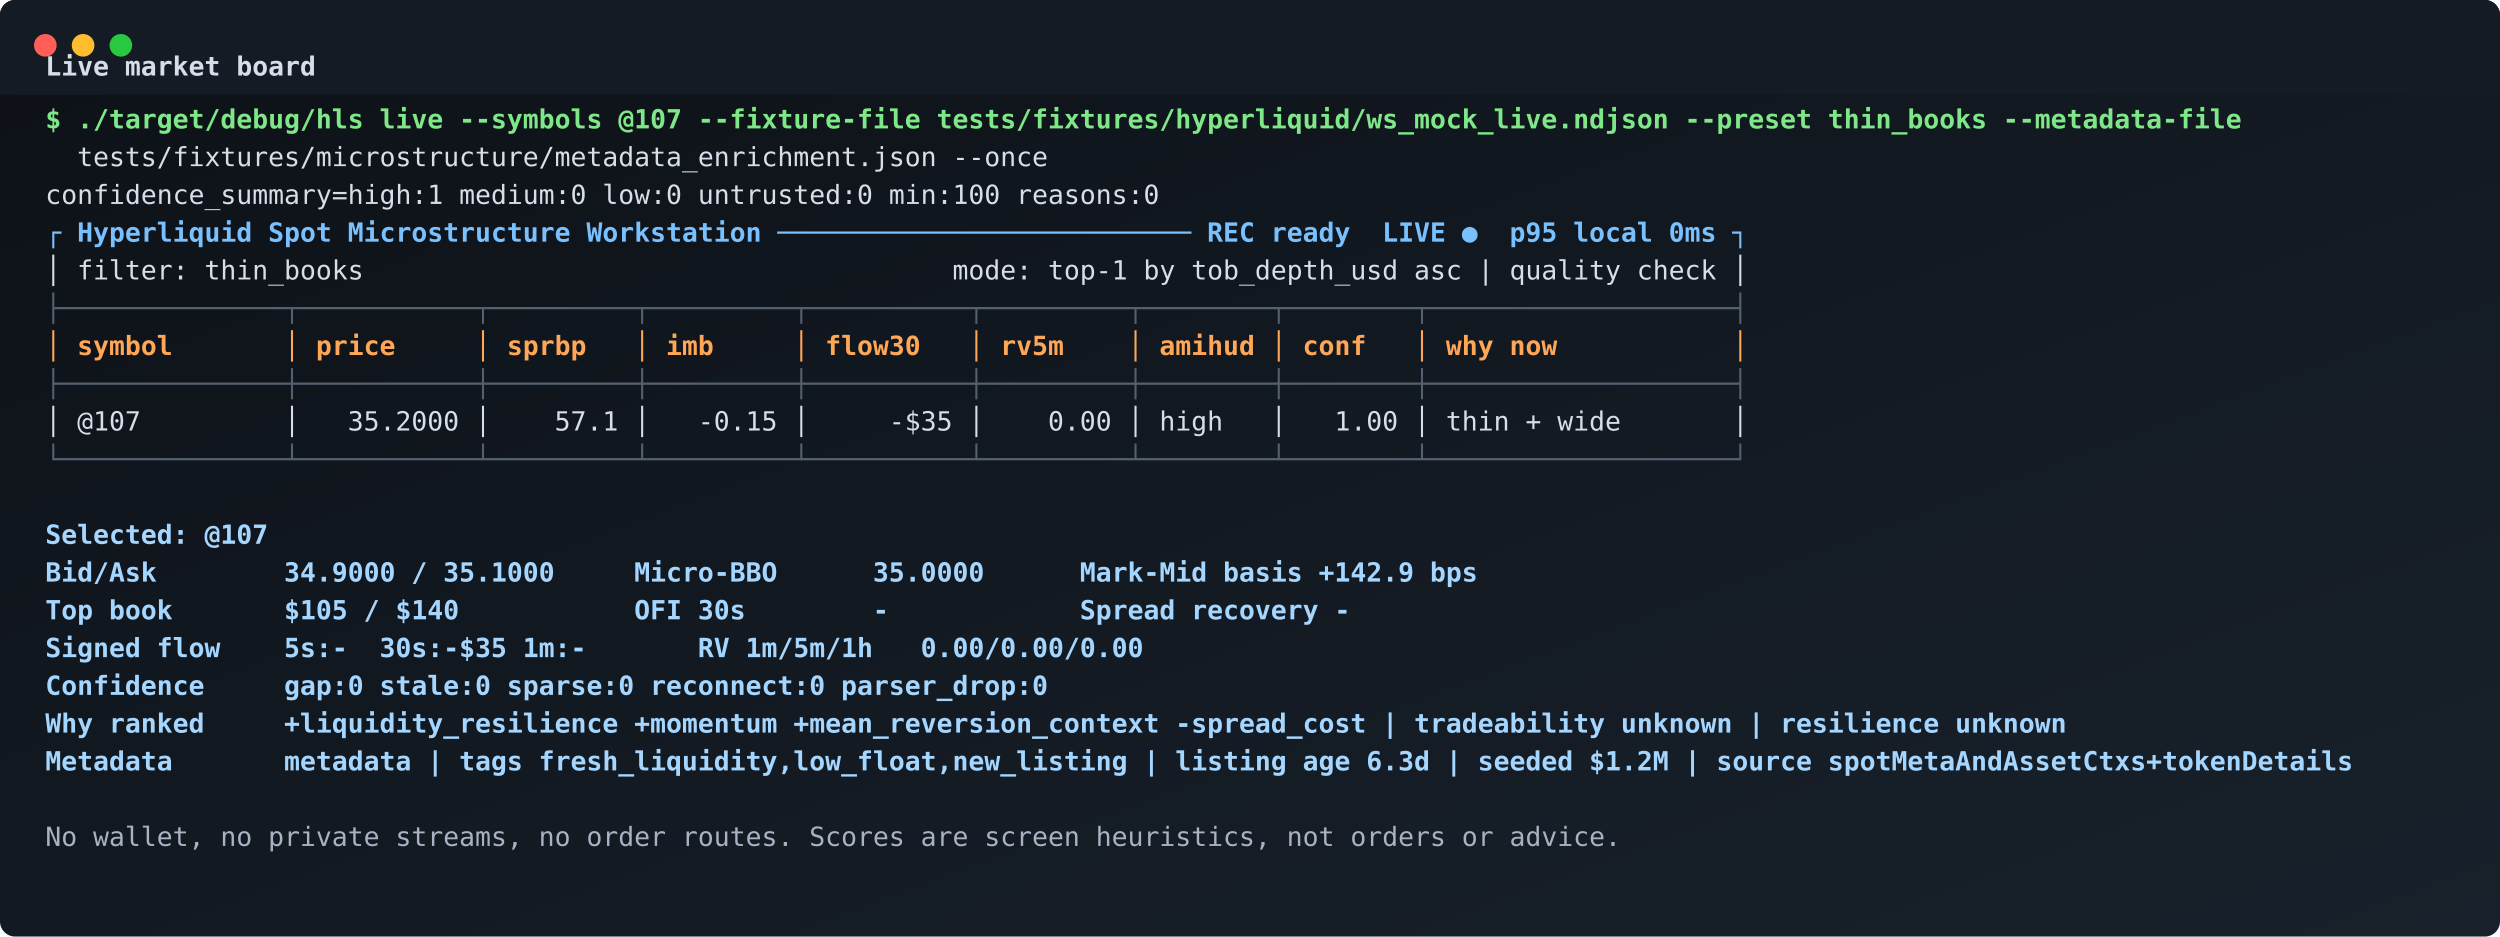
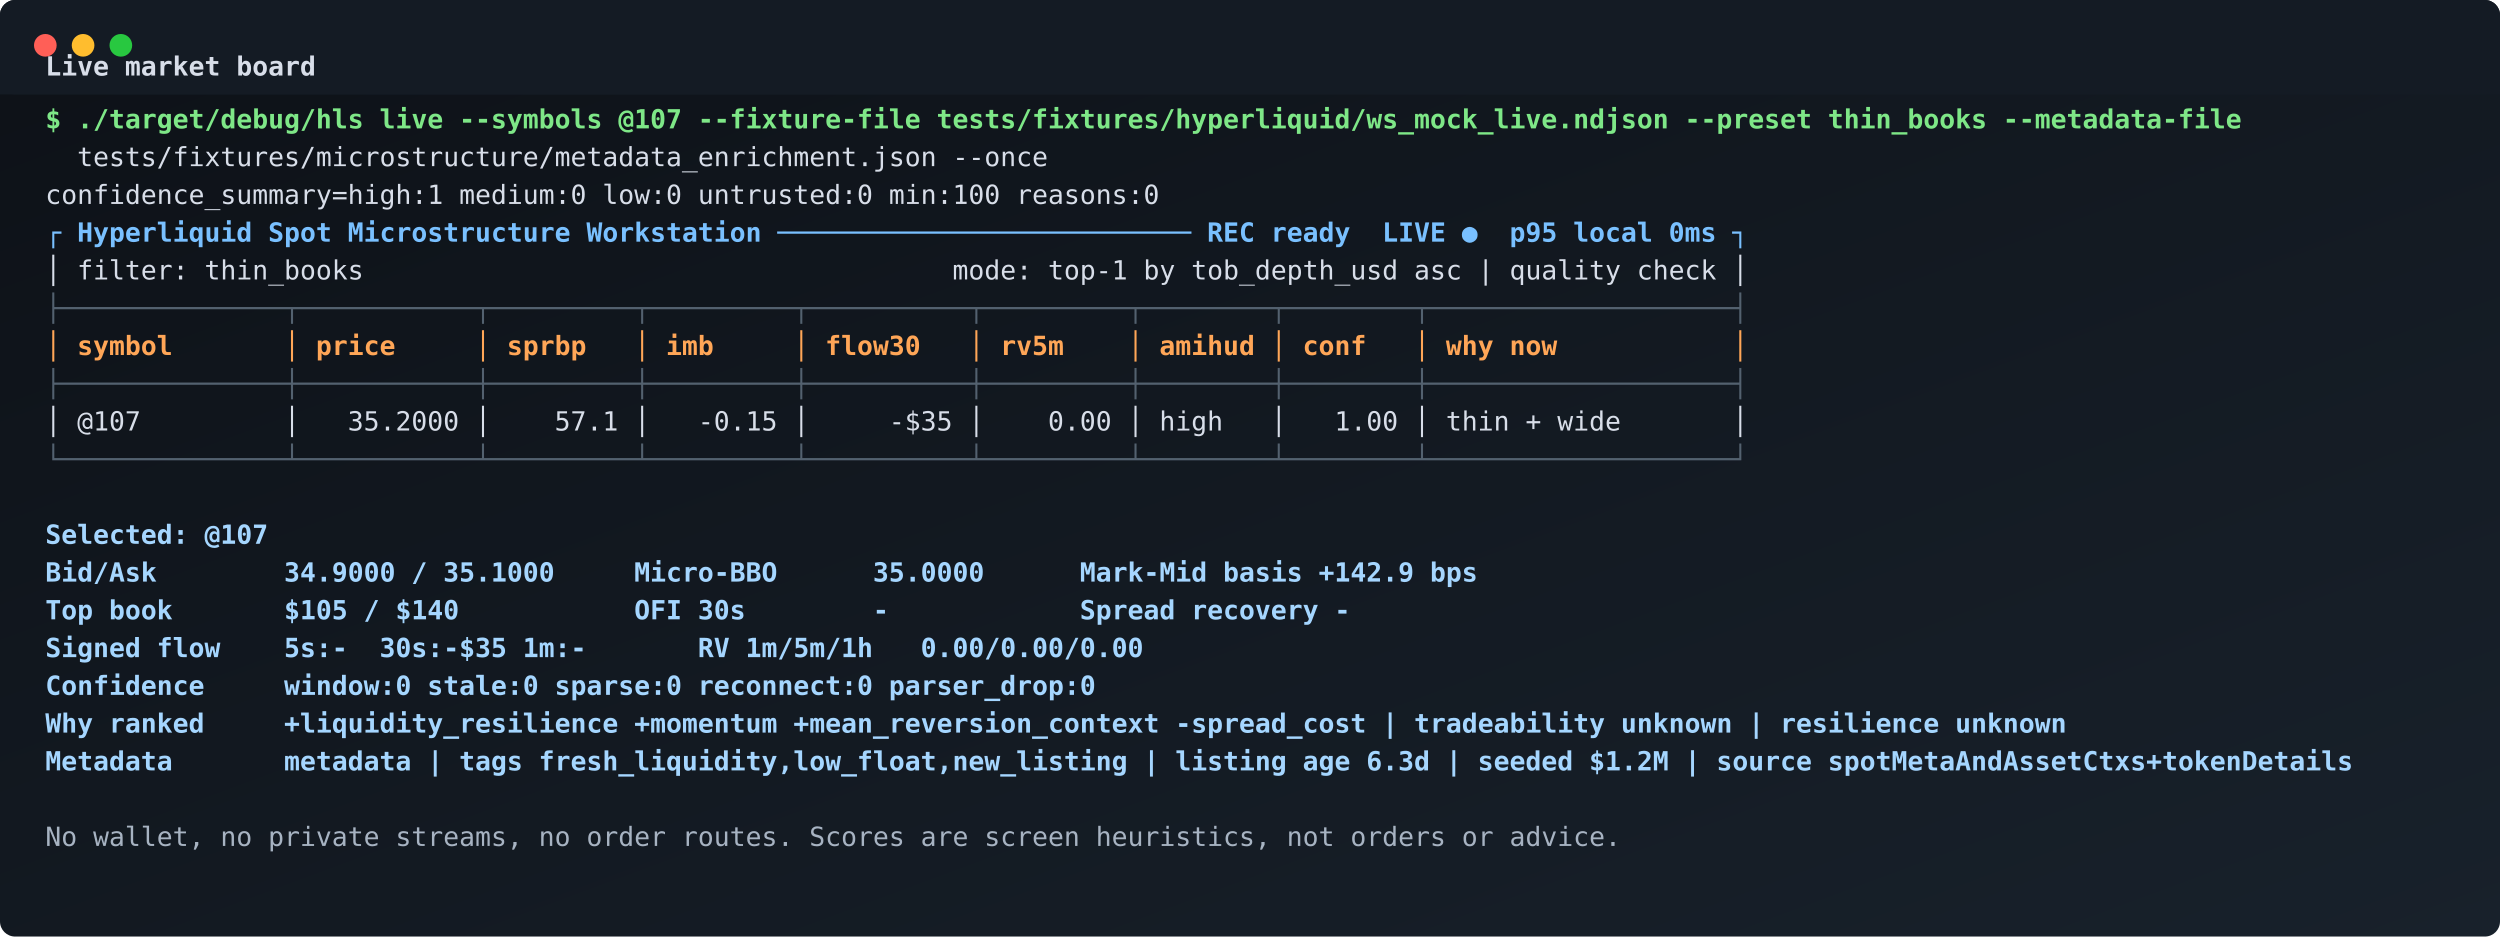
<svg xmlns="http://www.w3.org/2000/svg" role="img" xml:space="preserve" aria-label="Live market board terminal screenshot" viewBox="0 0 1324 496" width="1324" height="496">
  <defs>
    <linearGradient id="bg" x1="0" x2="1" y1="0" y2="1">
      <stop offset="0" stop-color="#0d1117" />
      <stop offset="1" stop-color="#18212b" />
    </linearGradient>
  </defs>
  <rect width="1324" height="496" rx="8" fill="url(#bg)" />
  <rect x="0" y="0" width="1324" height="50" rx="8" fill="#141b24" />
  <rect x="0" y="42" width="1324" height="8" fill="#141b24" />
  <circle cx="24" cy="24" r="6" fill="#ff5f57" />
  <circle cx="44" cy="24" r="6" fill="#ffbd2e" />
  <circle cx="64" cy="24" r="6" fill="#28c840" />
  <text x="24" y="40" fill="#d8dee9" font-family="ui-monospace, SFMono-Regular, Menlo, Consolas, monospace" font-size="14" font-weight="700">Live market board</text>
  <text x="24" y="68" fill="#7ee787" font-family="ui-monospace, SFMono-Regular, Menlo, Consolas, monospace" font-size="14" font-weight="700">$ ./target/debug/hls live --symbols @107 --fixture-file tests/fixtures/hyperliquid/ws_mock_live.ndjson --preset thin_books --metadata-file</text>
  <text x="24" y="88" fill="#d8dee9" font-family="ui-monospace, SFMono-Regular, Menlo, Consolas, monospace" font-size="14" font-weight="400">  tests/fixtures/microstructure/metadata_enrichment.json --once</text>
  <text x="24" y="108" fill="#d8dee9" font-family="ui-monospace, SFMono-Regular, Menlo, Consolas, monospace" font-size="14" font-weight="400">confidence_summary=high:1 medium:0 low:0 untrusted:0 min:100 reasons:0</text>
  <text x="24" y="128" fill="#79c0ff" font-family="ui-monospace, SFMono-Regular, Menlo, Consolas, monospace" font-size="14" font-weight="700">┌ Hyperliquid Spot Microstructure Workstation ────────────────────────── REC ready  LIVE ●  p95 local 0ms ┐</text>
  <text x="24" y="148" fill="#d8dee9" font-family="ui-monospace, SFMono-Regular, Menlo, Consolas, monospace" font-size="14" font-weight="400">│ filter: thin_books                                     mode: top-1 by tob_depth_usd asc | quality check │</text>
  <text x="24" y="168" fill="#53616f" font-family="ui-monospace, SFMono-Regular, Menlo, Consolas, monospace" font-size="14" font-weight="400">├──────────────┬───────────┬─────────┬─────────┬──────────┬─────────┬────────┬────────┬───────────────────┤</text>
  <text x="24" y="188" fill="#ffa657" font-family="ui-monospace, SFMono-Regular, Menlo, Consolas, monospace" font-size="14" font-weight="700">│ symbol       │ price     │ sprbp   │ imb     │ flow30   │ rv5m    │ amihud │ conf   │ why now           │</text>
  <text x="24" y="208" fill="#53616f" font-family="ui-monospace, SFMono-Regular, Menlo, Consolas, monospace" font-size="14" font-weight="400">├──────────────┼───────────┼─────────┼─────────┼──────────┼─────────┼────────┼────────┼───────────────────┤</text>
  <text x="24" y="228" fill="#d8dee9" font-family="ui-monospace, SFMono-Regular, Menlo, Consolas, monospace" font-size="14" font-weight="400">│ @107         │   35.2000 │    57.1 │   -0.15 │     -$35 │    0.00 │ high   │   1.00 │ thin + wide       │</text>
  <text x="24" y="248" fill="#53616f" font-family="ui-monospace, SFMono-Regular, Menlo, Consolas, monospace" font-size="14" font-weight="400">└──────────────┴───────────┴─────────┴─────────┴──────────┴─────────┴────────┴────────┴───────────────────┘</text>
  <text x="24" y="268" fill="#d8dee9" font-family="ui-monospace, SFMono-Regular, Menlo, Consolas, monospace" font-size="14" font-weight="400" />
  <text x="24" y="288" fill="#a5d6ff" font-family="ui-monospace, SFMono-Regular, Menlo, Consolas, monospace" font-size="14" font-weight="600">Selected: @107</text>
  <text x="24" y="308" fill="#a5d6ff" font-family="ui-monospace, SFMono-Regular, Menlo, Consolas, monospace" font-size="14" font-weight="600">Bid/Ask        34.9000 / 35.1000     Micro-BBO      35.0000      Mark-Mid basis +142.9 bps</text>
  <text x="24" y="328" fill="#a5d6ff" font-family="ui-monospace, SFMono-Regular, Menlo, Consolas, monospace" font-size="14" font-weight="600">Top book       $105 / $140           OFI 30s        -            Spread recovery -</text>
  <text x="24" y="348" fill="#a5d6ff" font-family="ui-monospace, SFMono-Regular, Menlo, Consolas, monospace" font-size="14" font-weight="600">Signed flow    5s:-  30s:-$35 1m:-       RV 1m/5m/1h   0.00/0.00/0.00</text>
-   <text x="24" y="368" fill="#a5d6ff" font-family="ui-monospace, SFMono-Regular, Menlo, Consolas, monospace" font-size="14" font-weight="600">Confidence     gap:0 stale:0 sparse:0 reconnect:0 parser_drop:0</text>
+   <text x="24" y="368" fill="#a5d6ff" font-family="ui-monospace, SFMono-Regular, Menlo, Consolas, monospace" font-size="14" font-weight="600">Confidence     window:0 stale:0 sparse:0 reconnect:0 parser_drop:0</text>
  <text x="24" y="388" fill="#a5d6ff" font-family="ui-monospace, SFMono-Regular, Menlo, Consolas, monospace" font-size="14" font-weight="600">Why ranked     +liquidity_resilience +momentum +mean_reversion_context -spread_cost | tradeability unknown | resilience unknown</text>
  <text x="24" y="408" fill="#a5d6ff" font-family="ui-monospace, SFMono-Regular, Menlo, Consolas, monospace" font-size="14" font-weight="600">Metadata       metadata | tags fresh_liquidity,low_float,new_listing | listing age 6.3d | seeded $1.2M | source spotMetaAndAssetCtxs+tokenDetails</text>
  <text x="24" y="428" fill="#d8dee9" font-family="ui-monospace, SFMono-Regular, Menlo, Consolas, monospace" font-size="14" font-weight="400" />
  <text x="24" y="448" fill="#a7b3c2" font-family="ui-monospace, SFMono-Regular, Menlo, Consolas, monospace" font-size="14" font-weight="400">No wallet, no private streams, no order routes. Scores are screen heuristics, not orders or advice.</text>
</svg>
